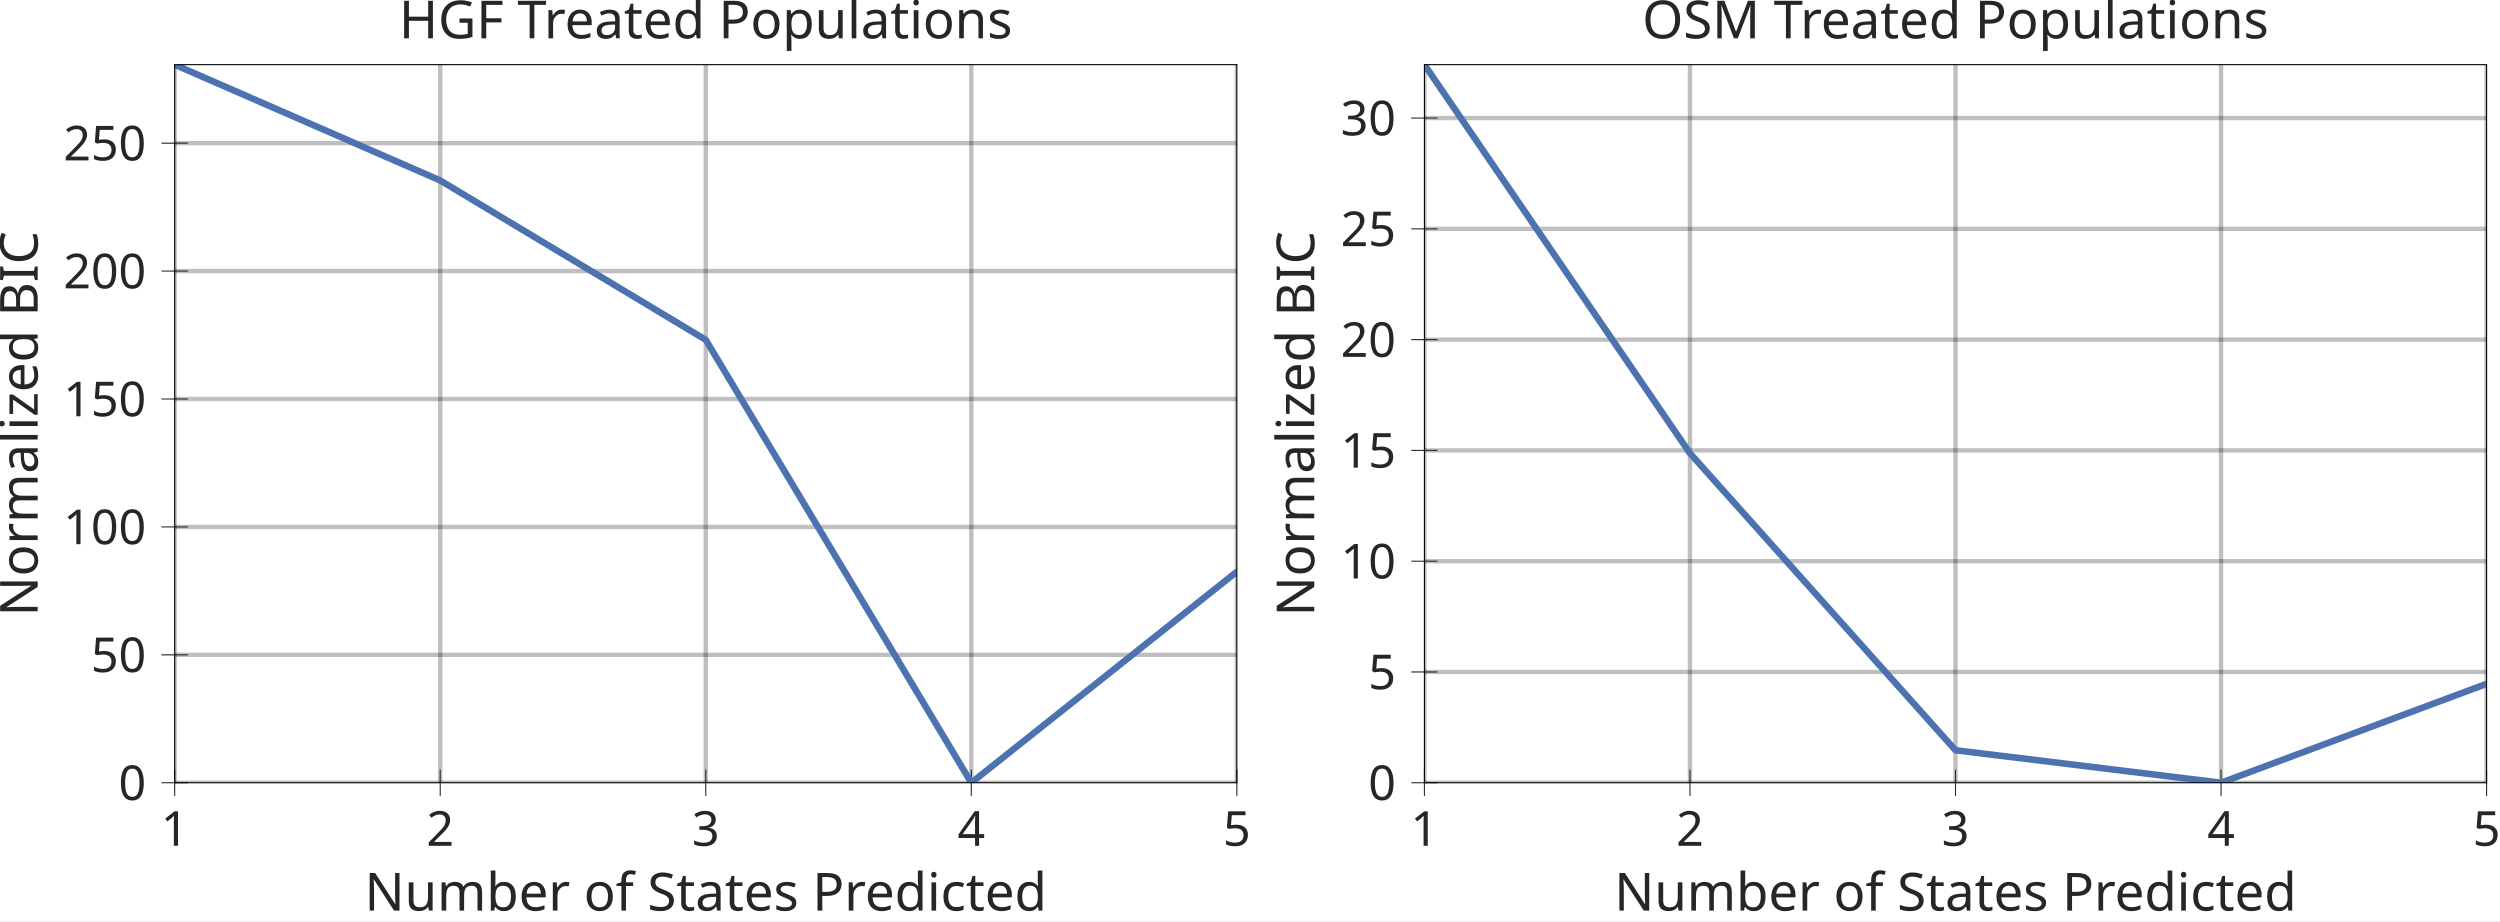
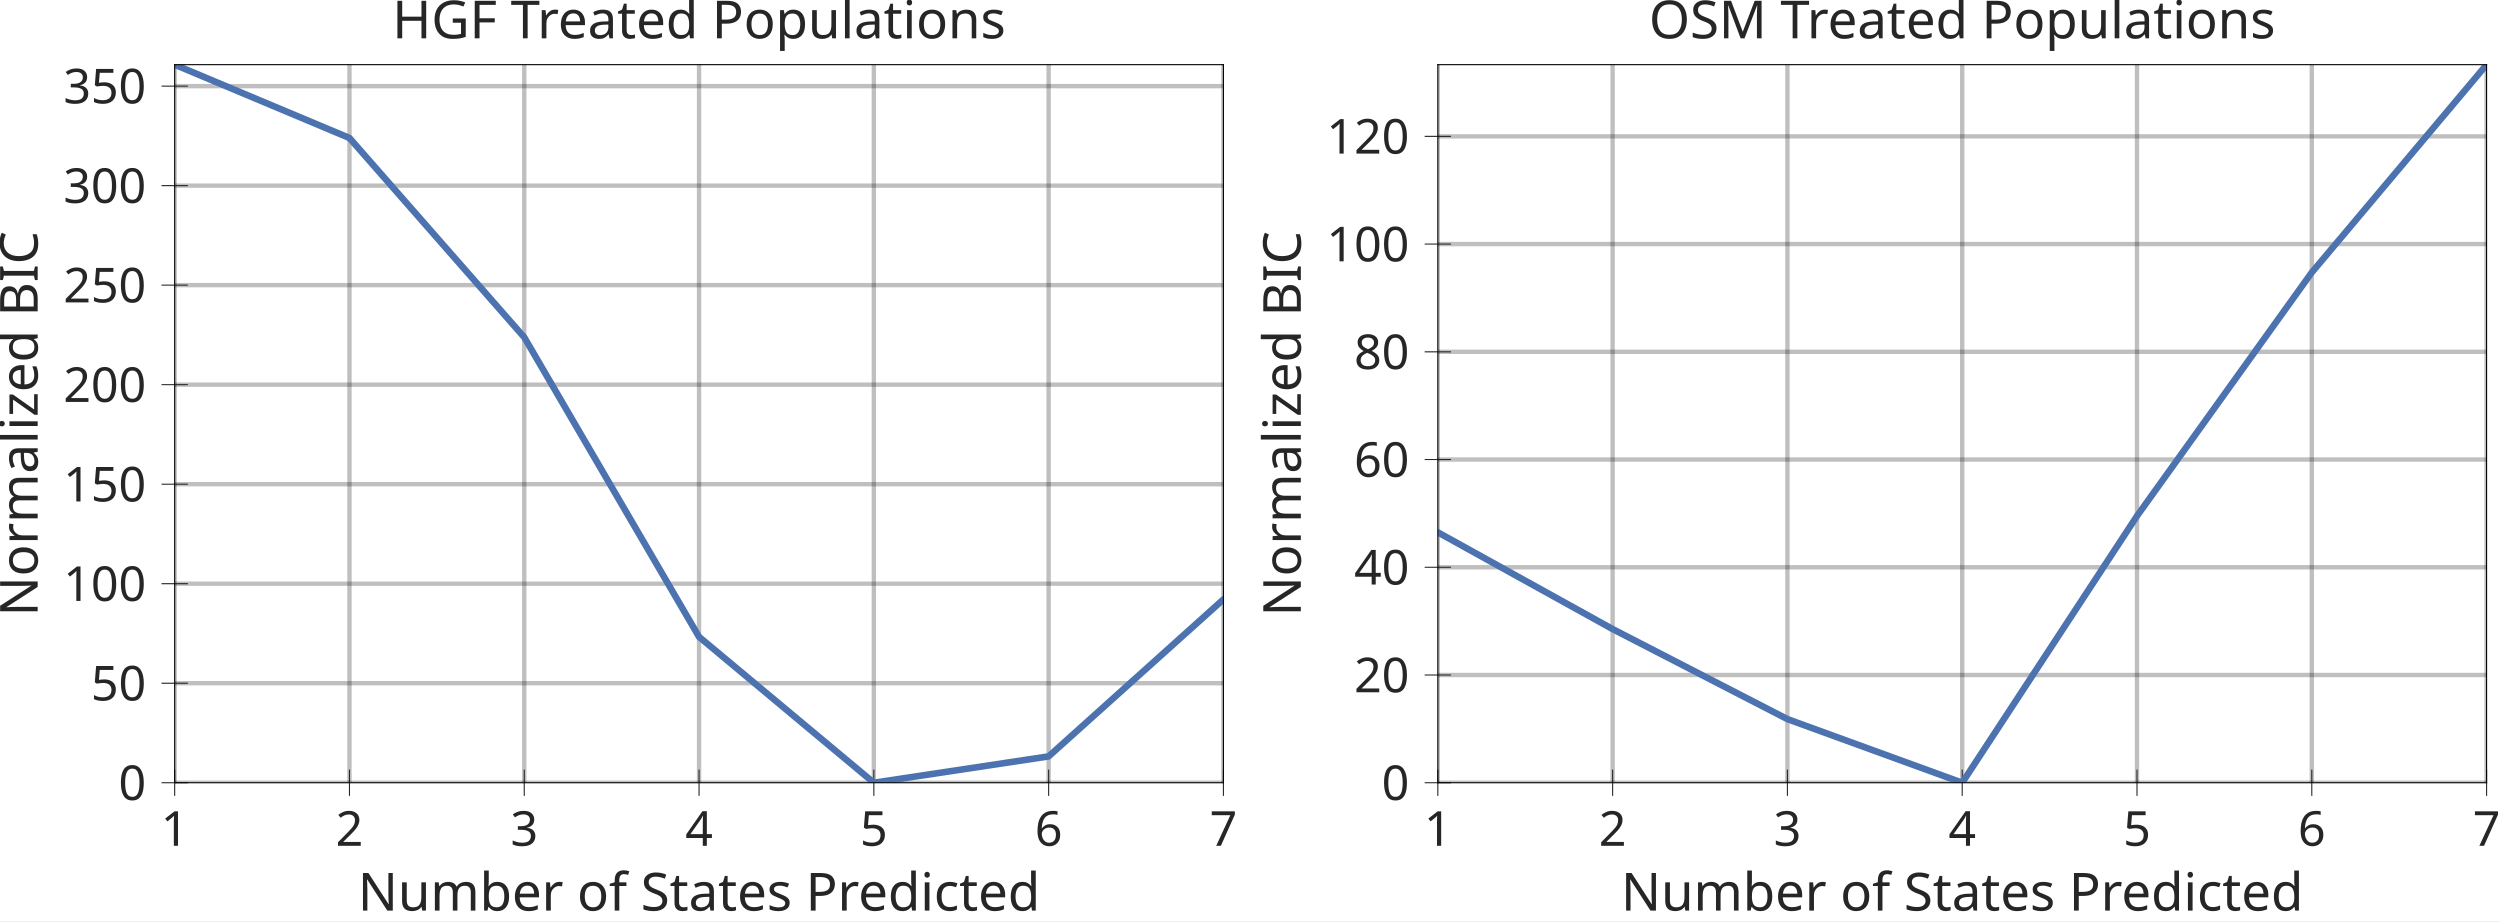
<svg xmlns="http://www.w3.org/2000/svg" xmlns:xlink="http://www.w3.org/1999/xlink" width="570pt" height="210pt" viewBox="0 0 570 210" version="1.1">
  <defs>
    <style type="text/css">*{stroke-linejoin: round; stroke-linecap: butt}</style>
  </defs>
  <g id="figure_1">
    <g id="patch_1">
      <path d="M 0 210  L 570 210  L 570 0  L 0 0  z " style="fill: #ffffff" />
    </g>
    <g id="axes_1">
      <g id="patch_2">
-         <path d="M 39.825 178.465  L 282 178.465  L 282 14.743  L 39.825 14.743  z " style="fill: #ffffff" />
+         <path d="M 39.825 178.465  L 278.941 178.465  L 278.941 14.743  L 39.825 14.743  z " style="fill: #ffffff" />
      </g>
      <g id="matplotlib.axis_1">
        <g id="xtick_1">
          <g id="line2d_1">
-             <path d="M 39.825 178.465  L 39.825 14.743  " clip-path="url(#p723e59607f)" style="fill: none; stroke: #000000; stroke-opacity: 0.25; stroke-linecap: round" />
+             <path d="M 39.825 178.465  L 39.825 14.743  " clip-path="url(#p1930dea11d)" style="fill: none; stroke: #000000; stroke-opacity: 0.25; stroke-linecap: round" />
          </g>
          <g id="line2d_2">
            <defs>
-               <path id="md0ca7aafd2" d="M 0 3  L 0 -3  " style="stroke: #262626; stroke-width: 0.25" />
+               <path id="m4f04737f2b" d="M 0 3  L 0 -3  " style="stroke: #262626; stroke-width: 0.25" />
            </defs>
            <g>
-               <use xlink:href="#md0ca7aafd2" x="39.825" y="178.465" style="fill: #262626; stroke: #262626; stroke-width: 0.25" />
+               <use xlink:href="#m4f04737f2b" x="39.825" y="178.465" style="fill: #262626; stroke: #262626; stroke-width: 0.25" />
            </g>
          </g>
          <g id="text_1">
            <text style="fill: #262626; font: 11px 'sans-serif'; text-anchor: middle" x="39.825" y="192.839" transform="rotate(-0, 39.82547, 192.8389)">1</text>
          </g>
        </g>
        <g id="xtick_2">
          <g id="line2d_3">
-             <path d="M 100.369 178.465  L 100.369 14.743  " clip-path="url(#p723e59607f)" style="fill: none; stroke: #000000; stroke-opacity: 0.25; stroke-linecap: round" />
+             <path d="M 79.678 178.465  L 79.678 14.743  " clip-path="url(#p1930dea11d)" style="fill: none; stroke: #000000; stroke-opacity: 0.25; stroke-linecap: round" />
          </g>
          <g id="line2d_4">
            <g>
-               <use xlink:href="#md0ca7aafd2" x="100.369" y="178.465" style="fill: #262626; stroke: #262626; stroke-width: 0.25" />
+               <use xlink:href="#m4f04737f2b" x="79.678" y="178.465" style="fill: #262626; stroke: #262626; stroke-width: 0.25" />
            </g>
          </g>
          <g id="text_2">
-             <text style="fill: #262626; font: 11px 'sans-serif'; text-anchor: middle" x="100.369" y="192.839" transform="rotate(-0, 100.369, 192.8389)">2</text>
+             <text style="fill: #262626; font: 11px 'sans-serif'; text-anchor: middle" x="79.678" y="192.839" transform="rotate(-0, 79.67806, 192.8389)">2</text>
          </g>
        </g>
        <g id="xtick_3">
          <g id="line2d_5">
-             <path d="M 160.912 178.465  L 160.912 14.743  " clip-path="url(#p723e59607f)" style="fill: none; stroke: #000000; stroke-opacity: 0.25; stroke-linecap: round" />
+             <path d="M 119.531 178.465  L 119.531 14.743  " clip-path="url(#p1930dea11d)" style="fill: none; stroke: #000000; stroke-opacity: 0.25; stroke-linecap: round" />
          </g>
          <g id="line2d_6">
            <g>
-               <use xlink:href="#md0ca7aafd2" x="160.912" y="178.465" style="fill: #262626; stroke: #262626; stroke-width: 0.25" />
+               <use xlink:href="#m4f04737f2b" x="119.531" y="178.465" style="fill: #262626; stroke: #262626; stroke-width: 0.25" />
            </g>
          </g>
          <g id="text_3">
-             <text style="fill: #262626; font: 11px 'sans-serif'; text-anchor: middle" x="160.912" y="192.839" transform="rotate(-0, 160.9125, 192.8389)">3</text>
+             <text style="fill: #262626; font: 11px 'sans-serif'; text-anchor: middle" x="119.531" y="192.839" transform="rotate(-0, 119.5306, 192.8389)">3</text>
          </g>
        </g>
        <g id="xtick_4">
          <g id="line2d_7">
-             <path d="M 221.456 178.465  L 221.456 14.743  " clip-path="url(#p723e59607f)" style="fill: none; stroke: #000000; stroke-opacity: 0.25; stroke-linecap: round" />
+             <path d="M 159.383 178.465  L 159.383 14.743  " clip-path="url(#p1930dea11d)" style="fill: none; stroke: #000000; stroke-opacity: 0.25; stroke-linecap: round" />
          </g>
          <g id="line2d_8">
            <g>
-               <use xlink:href="#md0ca7aafd2" x="221.456" y="178.465" style="fill: #262626; stroke: #262626; stroke-width: 0.25" />
+               <use xlink:href="#m4f04737f2b" x="159.383" y="178.465" style="fill: #262626; stroke: #262626; stroke-width: 0.25" />
            </g>
          </g>
          <g id="text_4">
-             <text style="fill: #262626; font: 11px 'sans-serif'; text-anchor: middle" x="221.456" y="192.839" transform="rotate(-0, 221.456, 192.8389)">4</text>
+             <text style="fill: #262626; font: 11px 'sans-serif'; text-anchor: middle" x="159.383" y="192.839" transform="rotate(-0, 159.3832, 192.8389)">4</text>
          </g>
        </g>
        <g id="xtick_5">
          <g id="line2d_9">
-             <path d="M 282 178.465  L 282 14.743  " clip-path="url(#p723e59607f)" style="fill: none; stroke: #000000; stroke-opacity: 0.25; stroke-linecap: round" />
+             <path d="M 199.236 178.465  L 199.236 14.743  " clip-path="url(#p1930dea11d)" style="fill: none; stroke: #000000; stroke-opacity: 0.25; stroke-linecap: round" />
          </g>
          <g id="line2d_10">
            <g>
-               <use xlink:href="#md0ca7aafd2" x="282" y="178.465" style="fill: #262626; stroke: #262626; stroke-width: 0.25" />
+               <use xlink:href="#m4f04737f2b" x="199.236" y="178.465" style="fill: #262626; stroke: #262626; stroke-width: 0.25" />
            </g>
          </g>
          <g id="text_5">
-             <text style="fill: #262626; font: 11px 'sans-serif'; text-anchor: middle" x="282" y="192.839" transform="rotate(-0, 281.9995, 192.8389)">5</text>
-           </g>
-         </g>
-         <g id="text_6">
-           <text style="fill: #262626; font: 12px 'sans-serif'; text-anchor: middle" x="160.912" y="207.615" transform="rotate(-0, 160.9125, 207.6145)">Number of States Predicted</text>
+             <text style="fill: #262626; font: 11px 'sans-serif'; text-anchor: middle" x="199.236" y="192.839" transform="rotate(-0, 199.2358, 192.8389)">5</text>
+           </g>
+         </g>
+         <g id="xtick_6">
+           <g id="line2d_11">
+             <path d="M 239.088 178.465  L 239.088 14.743  " clip-path="url(#p1930dea11d)" style="fill: none; stroke: #000000; stroke-opacity: 0.25; stroke-linecap: round" />
+           </g>
+           <g id="line2d_12">
+             <g>
+               <use xlink:href="#m4f04737f2b" x="239.088" y="178.465" style="fill: #262626; stroke: #262626; stroke-width: 0.25" />
+             </g>
+           </g>
+           <g id="text_6">
+             <text style="fill: #262626; font: 11px 'sans-serif'; text-anchor: middle" x="239.088" y="192.839" transform="rotate(-0, 239.0884, 192.8389)">6</text>
+           </g>
+         </g>
+         <g id="xtick_7">
+           <g id="line2d_13">
+             <path d="M 278.941 178.465  L 278.941 14.743  " clip-path="url(#p1930dea11d)" style="fill: none; stroke: #000000; stroke-opacity: 0.25; stroke-linecap: round" />
+           </g>
+           <g id="line2d_14">
+             <g>
+               <use xlink:href="#m4f04737f2b" x="278.941" y="178.465" style="fill: #262626; stroke: #262626; stroke-width: 0.25" />
+             </g>
+           </g>
+           <g id="text_7">
+             <text style="fill: #262626; font: 11px 'sans-serif'; text-anchor: middle" x="278.941" y="192.839" transform="rotate(-0, 278.941, 192.8389)">7</text>
+           </g>
+         </g>
+         <g id="text_8">
+           <text style="fill: #262626; font: 12px 'sans-serif'; text-anchor: middle" x="159.383" y="207.615" transform="rotate(-0, 159.3832, 207.6145)">Number of States Predicted</text>
        </g>
      </g>
      <g id="matplotlib.axis_2">
        <g id="ytick_1">
-           <g id="line2d_11">
-             <path d="M 39.825 178.465  L 282 178.465  " clip-path="url(#p723e59607f)" style="fill: none; stroke: #000000; stroke-opacity: 0.25; stroke-linecap: round" />
-           </g>
-           <g id="line2d_12">
+           <g id="line2d_15">
+             <path d="M 39.825 178.465  L 278.941 178.465  " clip-path="url(#p1930dea11d)" style="fill: none; stroke: #000000; stroke-opacity: 0.25; stroke-linecap: round" />
+           </g>
+           <g id="line2d_16">
            <defs>
-               <path id="me9a07f3f73" d="M 3 0  L -3 -0  " style="stroke: #262626; stroke-width: 0.25" />
+               <path id="mc903bab519" d="M 3 0  L -3 -0  " style="stroke: #262626; stroke-width: 0.25" />
            </defs>
            <g>
-               <use xlink:href="#me9a07f3f73" x="39.825" y="178.465" style="fill: #262626; stroke: #262626; stroke-width: 0.25" />
-             </g>
-           </g>
-           <g id="text_7">
+               <use xlink:href="#mc903bab519" x="39.825" y="178.465" style="fill: #262626; stroke: #262626; stroke-width: 0.25" />
+             </g>
+           </g>
+           <g id="text_9">
            <text style="fill: #262626; font: 11px 'sans-serif'; text-anchor: end" x="33.325" y="182.402" transform="rotate(-0, 33.32547, 182.4021)">0</text>
          </g>
        </g>
        <g id="ytick_2">
-           <g id="line2d_13">
-             <path d="M 39.825 149.301  L 282 149.301  " clip-path="url(#p723e59607f)" style="fill: none; stroke: #000000; stroke-opacity: 0.25; stroke-linecap: round" />
-           </g>
-           <g id="line2d_14">
-             <g>
-               <use xlink:href="#me9a07f3f73" x="39.825" y="149.301" style="fill: #262626; stroke: #262626; stroke-width: 0.25" />
-             </g>
-           </g>
-           <g id="text_8">
-             <text style="fill: #262626; font: 11px 'sans-serif'; text-anchor: end" x="33.325" y="153.237" transform="rotate(-0, 33.32547, 153.2375)">50</text>
+           <g id="line2d_17">
+             <path d="M 39.825 155.775  L 278.941 155.775  " clip-path="url(#p1930dea11d)" style="fill: none; stroke: #000000; stroke-opacity: 0.25; stroke-linecap: round" />
+           </g>
+           <g id="line2d_18">
+             <g>
+               <use xlink:href="#mc903bab519" x="39.825" y="155.775" style="fill: #262626; stroke: #262626; stroke-width: 0.25" />
+             </g>
+           </g>
+           <g id="text_10">
+             <text style="fill: #262626; font: 11px 'sans-serif'; text-anchor: end" x="33.325" y="159.712" transform="rotate(-0, 33.32547, 159.7121)">50</text>
          </g>
        </g>
        <g id="ytick_3">
-           <g id="line2d_15">
-             <path d="M 39.825 120.136  L 282 120.136  " clip-path="url(#p723e59607f)" style="fill: none; stroke: #000000; stroke-opacity: 0.25; stroke-linecap: round" />
-           </g>
-           <g id="line2d_16">
-             <g>
-               <use xlink:href="#me9a07f3f73" x="39.825" y="120.136" style="fill: #262626; stroke: #262626; stroke-width: 0.25" />
-             </g>
-           </g>
-           <g id="text_9">
-             <text style="fill: #262626; font: 11px 'sans-serif'; text-anchor: end" x="33.325" y="124.073" transform="rotate(-0, 33.32547, 124.0728)">100</text>
+           <g id="line2d_19">
+             <path d="M 39.825 133.085  L 278.941 133.085  " clip-path="url(#p1930dea11d)" style="fill: none; stroke: #000000; stroke-opacity: 0.25; stroke-linecap: round" />
+           </g>
+           <g id="line2d_20">
+             <g>
+               <use xlink:href="#mc903bab519" x="39.825" y="133.085" style="fill: #262626; stroke: #262626; stroke-width: 0.25" />
+             </g>
+           </g>
+           <g id="text_11">
+             <text style="fill: #262626; font: 11px 'sans-serif'; text-anchor: end" x="33.325" y="137.022" transform="rotate(-0, 33.32547, 137.022)">100</text>
          </g>
        </g>
        <g id="ytick_4">
-           <g id="line2d_17">
-             <path d="M 39.825 90.971  L 282 90.971  " clip-path="url(#p723e59607f)" style="fill: none; stroke: #000000; stroke-opacity: 0.25; stroke-linecap: round" />
-           </g>
-           <g id="line2d_18">
-             <g>
-               <use xlink:href="#me9a07f3f73" x="39.825" y="90.971" style="fill: #262626; stroke: #262626; stroke-width: 0.25" />
-             </g>
-           </g>
-           <g id="text_10">
-             <text style="fill: #262626; font: 11px 'sans-serif'; text-anchor: end" x="33.325" y="94.908" transform="rotate(-0, 33.32547, 94.90818)">150</text>
+           <g id="line2d_21">
+             <path d="M 39.825 110.395  L 278.941 110.395  " clip-path="url(#p1930dea11d)" style="fill: none; stroke: #000000; stroke-opacity: 0.25; stroke-linecap: round" />
+           </g>
+           <g id="line2d_22">
+             <g>
+               <use xlink:href="#mc903bab519" x="39.825" y="110.395" style="fill: #262626; stroke: #262626; stroke-width: 0.25" />
+             </g>
+           </g>
+           <g id="text_12">
+             <text style="fill: #262626; font: 11px 'sans-serif'; text-anchor: end" x="33.325" y="114.332" transform="rotate(-0, 33.32547, 114.332)">150</text>
          </g>
        </g>
        <g id="ytick_5">
-           <g id="line2d_19">
-             <path d="M 39.825 61.807  L 282 61.807  " clip-path="url(#p723e59607f)" style="fill: none; stroke: #000000; stroke-opacity: 0.25; stroke-linecap: round" />
-           </g>
-           <g id="line2d_20">
-             <g>
-               <use xlink:href="#me9a07f3f73" x="39.825" y="61.807" style="fill: #262626; stroke: #262626; stroke-width: 0.25" />
-             </g>
-           </g>
-           <g id="text_11">
-             <text style="fill: #262626; font: 11px 'sans-serif'; text-anchor: end" x="33.325" y="65.744" transform="rotate(-0, 33.32547, 65.74354)">200</text>
+           <g id="line2d_23">
+             <path d="M 39.825 87.705  L 278.941 87.705  " clip-path="url(#p1930dea11d)" style="fill: none; stroke: #000000; stroke-opacity: 0.25; stroke-linecap: round" />
+           </g>
+           <g id="line2d_24">
+             <g>
+               <use xlink:href="#mc903bab519" x="39.825" y="87.705" style="fill: #262626; stroke: #262626; stroke-width: 0.25" />
+             </g>
+           </g>
+           <g id="text_13">
+             <text style="fill: #262626; font: 11px 'sans-serif'; text-anchor: end" x="33.325" y="91.642" transform="rotate(-0, 33.32547, 91.64199)">200</text>
          </g>
        </g>
        <g id="ytick_6">
-           <g id="line2d_21">
-             <path d="M 39.825 32.642  L 282 32.642  " clip-path="url(#p723e59607f)" style="fill: none; stroke: #000000; stroke-opacity: 0.25; stroke-linecap: round" />
-           </g>
-           <g id="line2d_22">
-             <g>
-               <use xlink:href="#me9a07f3f73" x="39.825" y="32.642" style="fill: #262626; stroke: #262626; stroke-width: 0.25" />
-             </g>
-           </g>
-           <g id="text_12">
-             <text style="fill: #262626; font: 11px 'sans-serif'; text-anchor: end" x="33.325" y="36.579" transform="rotate(-0, 33.32547, 36.57891)">250</text>
-           </g>
-         </g>
-         <g id="text_13">
+           <g id="line2d_25">
+             <path d="M 39.825 65.015  L 278.941 65.015  " clip-path="url(#p1930dea11d)" style="fill: none; stroke: #000000; stroke-opacity: 0.25; stroke-linecap: round" />
+           </g>
+           <g id="line2d_26">
+             <g>
+               <use xlink:href="#mc903bab519" x="39.825" y="65.015" style="fill: #262626; stroke: #262626; stroke-width: 0.25" />
+             </g>
+           </g>
+           <g id="text_14">
+             <text style="fill: #262626; font: 11px 'sans-serif'; text-anchor: end" x="33.325" y="68.952" transform="rotate(-0, 33.32547, 68.95196)">250</text>
+           </g>
+         </g>
+         <g id="ytick_7">
+           <g id="line2d_27">
+             <path d="M 39.825 42.325  L 278.941 42.325  " clip-path="url(#p1930dea11d)" style="fill: none; stroke: #000000; stroke-opacity: 0.25; stroke-linecap: round" />
+           </g>
+           <g id="line2d_28">
+             <g>
+               <use xlink:href="#mc903bab519" x="39.825" y="42.325" style="fill: #262626; stroke: #262626; stroke-width: 0.25" />
+             </g>
+           </g>
+           <g id="text_15">
+             <text style="fill: #262626; font: 11px 'sans-serif'; text-anchor: end" x="33.325" y="46.262" transform="rotate(-0, 33.32547, 46.26194)">300</text>
+           </g>
+         </g>
+         <g id="ytick_8">
+           <g id="line2d_29">
+             <path d="M 39.825 19.635  L 278.941 19.635  " clip-path="url(#p1930dea11d)" style="fill: none; stroke: #000000; stroke-opacity: 0.25; stroke-linecap: round" />
+           </g>
+           <g id="line2d_30">
+             <g>
+               <use xlink:href="#mc903bab519" x="39.825" y="19.635" style="fill: #262626; stroke: #262626; stroke-width: 0.25" />
+             </g>
+           </g>
+           <g id="text_16">
+             <text style="fill: #262626; font: 11px 'sans-serif'; text-anchor: end" x="33.325" y="23.572" transform="rotate(-0, 33.32547, 23.57191)">350</text>
+           </g>
+         </g>
+         <g id="text_17">
          <text style="fill: #262626; font: 12px 'sans-serif'; text-anchor: middle" x="8.589" y="96.604" transform="rotate(-90, 8.589375, 96.60421)">Normalized BIC</text>
        </g>
      </g>
-       <g id="line2d_23">
-         <path d="M 39.825 14.743  L 100.369 41.146  L 160.912 77.48  L 221.456 178.465  L 282 130.352  " clip-path="url(#p723e59607f)" style="fill: none; stroke: #4c72b0; stroke-width: 1.5; stroke-linecap: round" />
+       <g id="line2d_31">
+         <path d="M 39.825 14.743  L 79.678 31.464  L 119.531 76.906  L 159.383 145.206  L 199.236 178.465  L 239.088 172.455  L 278.941 136.654  " clip-path="url(#p1930dea11d)" style="fill: none; stroke: #4c72b0; stroke-width: 1.5; stroke-linecap: round" />
      </g>
      <g id="patch_3">
        <path d="M 39.825 178.465  L 39.825 14.743  " style="fill: none; stroke: #000000; stroke-width: 0.25; stroke-linejoin: miter; stroke-linecap: square" />
      </g>
      <g id="patch_4">
-         <path d="M 282 178.465  L 282 14.743  " style="fill: none; stroke: #000000; stroke-width: 0.25; stroke-linejoin: miter; stroke-linecap: square" />
+         <path d="M 278.941 178.465  L 278.941 14.743  " style="fill: none; stroke: #000000; stroke-width: 0.25; stroke-linejoin: miter; stroke-linecap: square" />
      </g>
      <g id="patch_5">
-         <path d="M 39.825 178.465  L 282 178.465  " style="fill: none; stroke: #000000; stroke-width: 0.25; stroke-linejoin: miter; stroke-linecap: square" />
+         <path d="M 39.825 178.465  L 278.941 178.465  " style="fill: none; stroke: #000000; stroke-width: 0.25; stroke-linejoin: miter; stroke-linecap: square" />
      </g>
      <g id="patch_6">
-         <path d="M 39.825 14.743  L 282 14.743  " style="fill: none; stroke: #000000; stroke-width: 0.25; stroke-linejoin: miter; stroke-linecap: square" />
-       </g>
-       <g id="text_14">
-         <text style="fill: #262626; font: 12px 'sans-serif'; text-anchor: middle" x="160.912" y="8.743" transform="rotate(-0, 160.9125, 8.743125)">HGF Treated Populations</text>
+         <path d="M 39.825 14.743  L 278.941 14.743  " style="fill: none; stroke: #000000; stroke-width: 0.25; stroke-linejoin: miter; stroke-linecap: square" />
+       </g>
+       <g id="text_18">
+         <text style="fill: #262626; font: 12px 'sans-serif'; text-anchor: middle" x="159.383" y="8.743" transform="rotate(-0, 159.3832, 8.743125)">HGF Treated Populations</text>
      </g>
    </g>
    <g id="axes_2">
      <g id="patch_7">
-         <path d="M 324.767 178.465  L 566.941 178.465  L 566.941 14.743  L 324.767 14.743  z " style="fill: #ffffff" />
+         <path d="M 327.825 178.465  L 566.941 178.465  L 566.941 14.743  L 327.825 14.743  z " style="fill: #ffffff" />
      </g>
      <g id="matplotlib.axis_3">
-         <g id="xtick_6">
-           <g id="line2d_24">
-             <path d="M 324.767 178.465  L 324.767 14.743  " clip-path="url(#p3bb50d0de2)" style="fill: none; stroke: #000000; stroke-opacity: 0.25; stroke-linecap: round" />
-           </g>
-           <g id="line2d_25">
-             <g>
-               <use xlink:href="#md0ca7aafd2" x="324.767" y="178.465" style="fill: #262626; stroke: #262626; stroke-width: 0.25" />
-             </g>
-           </g>
-           <g id="text_15">
-             <text style="fill: #262626; font: 11px 'sans-serif'; text-anchor: middle" x="324.767" y="192.839" transform="rotate(-0, 324.767, 192.8389)">1</text>
-           </g>
-         </g>
-         <g id="xtick_7">
-           <g id="line2d_26">
-             <path d="M 385.31 178.465  L 385.31 14.743  " clip-path="url(#p3bb50d0de2)" style="fill: none; stroke: #000000; stroke-opacity: 0.25; stroke-linecap: round" />
-           </g>
-           <g id="line2d_27">
-             <g>
-               <use xlink:href="#md0ca7aafd2" x="385.31" y="178.465" style="fill: #262626; stroke: #262626; stroke-width: 0.25" />
-             </g>
-           </g>
-           <g id="text_16">
-             <text style="fill: #262626; font: 11px 'sans-serif'; text-anchor: middle" x="385.31" y="192.839" transform="rotate(-0, 385.3105, 192.8389)">2</text>
-           </g>
-         </g>
        <g id="xtick_8">
-           <g id="line2d_28">
-             <path d="M 445.854 178.465  L 445.854 14.743  " clip-path="url(#p3bb50d0de2)" style="fill: none; stroke: #000000; stroke-opacity: 0.25; stroke-linecap: round" />
-           </g>
-           <g id="line2d_29">
-             <g>
-               <use xlink:href="#md0ca7aafd2" x="445.854" y="178.465" style="fill: #262626; stroke: #262626; stroke-width: 0.25" />
-             </g>
-           </g>
-           <g id="text_17">
-             <text style="fill: #262626; font: 11px 'sans-serif'; text-anchor: middle" x="445.854" y="192.839" transform="rotate(-0, 445.854, 192.8389)">3</text>
+           <g id="line2d_32">
+             <path d="M 327.825 178.465  L 327.825 14.743  " clip-path="url(#p29abe8db4b)" style="fill: none; stroke: #000000; stroke-opacity: 0.25; stroke-linecap: round" />
+           </g>
+           <g id="line2d_33">
+             <g>
+               <use xlink:href="#m4f04737f2b" x="327.825" y="178.465" style="fill: #262626; stroke: #262626; stroke-width: 0.25" />
+             </g>
+           </g>
+           <g id="text_19">
+             <text style="fill: #262626; font: 11px 'sans-serif'; text-anchor: middle" x="327.825" y="192.839" transform="rotate(-0, 327.8255, 192.8389)">1</text>
          </g>
        </g>
        <g id="xtick_9">
-           <g id="line2d_30">
-             <path d="M 506.397 178.465  L 506.397 14.743  " clip-path="url(#p3bb50d0de2)" style="fill: none; stroke: #000000; stroke-opacity: 0.25; stroke-linecap: round" />
-           </g>
-           <g id="line2d_31">
-             <g>
-               <use xlink:href="#md0ca7aafd2" x="506.397" y="178.465" style="fill: #262626; stroke: #262626; stroke-width: 0.25" />
-             </g>
-           </g>
-           <g id="text_18">
-             <text style="fill: #262626; font: 11px 'sans-serif'; text-anchor: middle" x="506.397" y="192.839" transform="rotate(-0, 506.3975, 192.8389)">4</text>
+           <g id="line2d_34">
+             <path d="M 367.678 178.465  L 367.678 14.743  " clip-path="url(#p29abe8db4b)" style="fill: none; stroke: #000000; stroke-opacity: 0.25; stroke-linecap: round" />
+           </g>
+           <g id="line2d_35">
+             <g>
+               <use xlink:href="#m4f04737f2b" x="367.678" y="178.465" style="fill: #262626; stroke: #262626; stroke-width: 0.25" />
+             </g>
+           </g>
+           <g id="text_20">
+             <text style="fill: #262626; font: 11px 'sans-serif'; text-anchor: middle" x="367.678" y="192.839" transform="rotate(-0, 367.6781, 192.8389)">2</text>
          </g>
        </g>
        <g id="xtick_10">
-           <g id="line2d_32">
-             <path d="M 566.941 178.465  L 566.941 14.743  " clip-path="url(#p3bb50d0de2)" style="fill: none; stroke: #000000; stroke-opacity: 0.25; stroke-linecap: round" />
-           </g>
-           <g id="line2d_33">
-             <g>
-               <use xlink:href="#md0ca7aafd2" x="566.941" y="178.465" style="fill: #262626; stroke: #262626; stroke-width: 0.25" />
-             </g>
-           </g>
-           <g id="text_19">
-             <text style="fill: #262626; font: 11px 'sans-serif'; text-anchor: middle" x="566.941" y="192.839" transform="rotate(-0, 566.941, 192.8389)">5</text>
-           </g>
-         </g>
-         <g id="text_20">
-           <text style="fill: #262626; font: 12px 'sans-serif'; text-anchor: middle" x="445.854" y="207.615" transform="rotate(-0, 445.854, 207.6145)">Number of States Predicted</text>
+           <g id="line2d_36">
+             <path d="M 407.531 178.465  L 407.531 14.743  " clip-path="url(#p29abe8db4b)" style="fill: none; stroke: #000000; stroke-opacity: 0.25; stroke-linecap: round" />
+           </g>
+           <g id="line2d_37">
+             <g>
+               <use xlink:href="#m4f04737f2b" x="407.531" y="178.465" style="fill: #262626; stroke: #262626; stroke-width: 0.25" />
+             </g>
+           </g>
+           <g id="text_21">
+             <text style="fill: #262626; font: 11px 'sans-serif'; text-anchor: middle" x="407.531" y="192.839" transform="rotate(-0, 407.5306, 192.8389)">3</text>
+           </g>
+         </g>
+         <g id="xtick_11">
+           <g id="line2d_38">
+             <path d="M 447.383 178.465  L 447.383 14.743  " clip-path="url(#p29abe8db4b)" style="fill: none; stroke: #000000; stroke-opacity: 0.25; stroke-linecap: round" />
+           </g>
+           <g id="line2d_39">
+             <g>
+               <use xlink:href="#m4f04737f2b" x="447.383" y="178.465" style="fill: #262626; stroke: #262626; stroke-width: 0.25" />
+             </g>
+           </g>
+           <g id="text_22">
+             <text style="fill: #262626; font: 11px 'sans-serif'; text-anchor: middle" x="447.383" y="192.839" transform="rotate(-0, 447.3832, 192.8389)">4</text>
+           </g>
+         </g>
+         <g id="xtick_12">
+           <g id="line2d_40">
+             <path d="M 487.236 178.465  L 487.236 14.743  " clip-path="url(#p29abe8db4b)" style="fill: none; stroke: #000000; stroke-opacity: 0.25; stroke-linecap: round" />
+           </g>
+           <g id="line2d_41">
+             <g>
+               <use xlink:href="#m4f04737f2b" x="487.236" y="178.465" style="fill: #262626; stroke: #262626; stroke-width: 0.25" />
+             </g>
+           </g>
+           <g id="text_23">
+             <text style="fill: #262626; font: 11px 'sans-serif'; text-anchor: middle" x="487.236" y="192.839" transform="rotate(-0, 487.2358, 192.8389)">5</text>
+           </g>
+         </g>
+         <g id="xtick_13">
+           <g id="line2d_42">
+             <path d="M 527.088 178.465  L 527.088 14.743  " clip-path="url(#p29abe8db4b)" style="fill: none; stroke: #000000; stroke-opacity: 0.25; stroke-linecap: round" />
+           </g>
+           <g id="line2d_43">
+             <g>
+               <use xlink:href="#m4f04737f2b" x="527.088" y="178.465" style="fill: #262626; stroke: #262626; stroke-width: 0.25" />
+             </g>
+           </g>
+           <g id="text_24">
+             <text style="fill: #262626; font: 11px 'sans-serif'; text-anchor: middle" x="527.088" y="192.839" transform="rotate(-0, 527.0884, 192.8389)">6</text>
+           </g>
+         </g>
+         <g id="xtick_14">
+           <g id="line2d_44">
+             <path d="M 566.941 178.465  L 566.941 14.743  " clip-path="url(#p29abe8db4b)" style="fill: none; stroke: #000000; stroke-opacity: 0.25; stroke-linecap: round" />
+           </g>
+           <g id="line2d_45">
+             <g>
+               <use xlink:href="#m4f04737f2b" x="566.941" y="178.465" style="fill: #262626; stroke: #262626; stroke-width: 0.25" />
+             </g>
+           </g>
+           <g id="text_25">
+             <text style="fill: #262626; font: 11px 'sans-serif'; text-anchor: middle" x="566.941" y="192.839" transform="rotate(-0, 566.941, 192.8389)">7</text>
+           </g>
+         </g>
+         <g id="text_26">
+           <text style="fill: #262626; font: 12px 'sans-serif'; text-anchor: middle" x="447.383" y="207.615" transform="rotate(-0, 447.3832, 207.6145)">Number of States Predicted</text>
        </g>
      </g>
      <g id="matplotlib.axis_4">
-         <g id="ytick_7">
-           <g id="line2d_34">
-             <path d="M 324.767 178.465  L 566.941 178.465  " clip-path="url(#p3bb50d0de2)" style="fill: none; stroke: #000000; stroke-opacity: 0.25; stroke-linecap: round" />
-           </g>
-           <g id="line2d_35">
-             <g>
-               <use xlink:href="#me9a07f3f73" x="324.767" y="178.465" style="fill: #262626; stroke: #262626; stroke-width: 0.25" />
-             </g>
-           </g>
-           <g id="text_21">
-             <text style="fill: #262626; font: 11px 'sans-serif'; text-anchor: end" x="318.267" y="182.402" transform="rotate(-0, 318.267, 182.4021)">0</text>
-           </g>
-         </g>
-         <g id="ytick_8">
-           <g id="line2d_36">
-             <path d="M 324.767 153.208  L 566.941 153.208  " clip-path="url(#p3bb50d0de2)" style="fill: none; stroke: #000000; stroke-opacity: 0.25; stroke-linecap: round" />
-           </g>
-           <g id="line2d_37">
-             <g>
-               <use xlink:href="#me9a07f3f73" x="324.767" y="153.208" style="fill: #262626; stroke: #262626; stroke-width: 0.25" />
-             </g>
-           </g>
-           <g id="text_22">
-             <text style="fill: #262626; font: 11px 'sans-serif'; text-anchor: end" x="318.267" y="157.145" transform="rotate(-0, 318.267, 157.1448)">5</text>
-           </g>
-         </g>
        <g id="ytick_9">
-           <g id="line2d_38">
-             <path d="M 324.767 127.951  L 566.941 127.951  " clip-path="url(#p3bb50d0de2)" style="fill: none; stroke: #000000; stroke-opacity: 0.25; stroke-linecap: round" />
-           </g>
-           <g id="line2d_39">
-             <g>
-               <use xlink:href="#me9a07f3f73" x="324.767" y="127.951" style="fill: #262626; stroke: #262626; stroke-width: 0.25" />
-             </g>
-           </g>
-           <g id="text_23">
-             <text style="fill: #262626; font: 11px 'sans-serif'; text-anchor: end" x="318.267" y="131.887" transform="rotate(-0, 318.267, 131.8874)">10</text>
+           <g id="line2d_46">
+             <path d="M 327.825 178.465  L 566.941 178.465  " clip-path="url(#p29abe8db4b)" style="fill: none; stroke: #000000; stroke-opacity: 0.25; stroke-linecap: round" />
+           </g>
+           <g id="line2d_47">
+             <g>
+               <use xlink:href="#mc903bab519" x="327.825" y="178.465" style="fill: #262626; stroke: #262626; stroke-width: 0.25" />
+             </g>
+           </g>
+           <g id="text_27">
+             <text style="fill: #262626; font: 11px 'sans-serif'; text-anchor: end" x="321.325" y="182.402" transform="rotate(-0, 321.3255, 182.4021)">0</text>
          </g>
        </g>
        <g id="ytick_10">
-           <g id="line2d_40">
-             <path d="M 324.767 102.693  L 566.941 102.693  " clip-path="url(#p3bb50d0de2)" style="fill: none; stroke: #000000; stroke-opacity: 0.25; stroke-linecap: round" />
-           </g>
-           <g id="line2d_41">
-             <g>
-               <use xlink:href="#me9a07f3f73" x="324.767" y="102.693" style="fill: #262626; stroke: #262626; stroke-width: 0.25" />
-             </g>
-           </g>
-           <g id="text_24">
-             <text style="fill: #262626; font: 11px 'sans-serif'; text-anchor: end" x="318.267" y="106.63" transform="rotate(-0, 318.267, 106.6301)">15</text>
+           <g id="line2d_48">
+             <path d="M 327.825 153.903  L 566.941 153.903  " clip-path="url(#p29abe8db4b)" style="fill: none; stroke: #000000; stroke-opacity: 0.25; stroke-linecap: round" />
+           </g>
+           <g id="line2d_49">
+             <g>
+               <use xlink:href="#mc903bab519" x="327.825" y="153.903" style="fill: #262626; stroke: #262626; stroke-width: 0.25" />
+             </g>
+           </g>
+           <g id="text_28">
+             <text style="fill: #262626; font: 11px 'sans-serif'; text-anchor: end" x="321.325" y="157.84" transform="rotate(-0, 321.3255, 157.8395)">20</text>
          </g>
        </g>
        <g id="ytick_11">
-           <g id="line2d_42">
-             <path d="M 324.767 77.436  L 566.941 77.436  " clip-path="url(#p3bb50d0de2)" style="fill: none; stroke: #000000; stroke-opacity: 0.25; stroke-linecap: round" />
-           </g>
-           <g id="line2d_43">
-             <g>
-               <use xlink:href="#me9a07f3f73" x="324.767" y="77.436" style="fill: #262626; stroke: #262626; stroke-width: 0.25" />
-             </g>
-           </g>
-           <g id="text_25">
-             <text style="fill: #262626; font: 11px 'sans-serif'; text-anchor: end" x="318.267" y="81.373" transform="rotate(-0, 318.267, 81.37274)">20</text>
+           <g id="line2d_50">
+             <path d="M 327.825 129.34  L 566.941 129.34  " clip-path="url(#p29abe8db4b)" style="fill: none; stroke: #000000; stroke-opacity: 0.25; stroke-linecap: round" />
+           </g>
+           <g id="line2d_51">
+             <g>
+               <use xlink:href="#mc903bab519" x="327.825" y="129.34" style="fill: #262626; stroke: #262626; stroke-width: 0.25" />
+             </g>
+           </g>
+           <g id="text_29">
+             <text style="fill: #262626; font: 11px 'sans-serif'; text-anchor: end" x="321.325" y="133.277" transform="rotate(-0, 321.3255, 133.277)">40</text>
          </g>
        </g>
        <g id="ytick_12">
-           <g id="line2d_44">
-             <path d="M 324.767 52.179  L 566.941 52.179  " clip-path="url(#p3bb50d0de2)" style="fill: none; stroke: #000000; stroke-opacity: 0.25; stroke-linecap: round" />
-           </g>
-           <g id="line2d_45">
-             <g>
-               <use xlink:href="#me9a07f3f73" x="324.767" y="52.179" style="fill: #262626; stroke: #262626; stroke-width: 0.25" />
-             </g>
-           </g>
-           <g id="text_26">
-             <text style="fill: #262626; font: 11px 'sans-serif'; text-anchor: end" x="318.267" y="56.115" transform="rotate(-0, 318.267, 56.1154)">25</text>
+           <g id="line2d_52">
+             <path d="M 327.825 104.778  L 566.941 104.778  " clip-path="url(#p29abe8db4b)" style="fill: none; stroke: #000000; stroke-opacity: 0.25; stroke-linecap: round" />
+           </g>
+           <g id="line2d_53">
+             <g>
+               <use xlink:href="#mc903bab519" x="327.825" y="104.778" style="fill: #262626; stroke: #262626; stroke-width: 0.25" />
+             </g>
+           </g>
+           <g id="text_30">
+             <text style="fill: #262626; font: 11px 'sans-serif'; text-anchor: end" x="321.325" y="108.714" transform="rotate(-0, 321.3255, 108.7144)">60</text>
          </g>
        </g>
        <g id="ytick_13">
-           <g id="line2d_46">
-             <path d="M 324.767 26.921  L 566.941 26.921  " clip-path="url(#p3bb50d0de2)" style="fill: none; stroke: #000000; stroke-opacity: 0.25; stroke-linecap: round" />
-           </g>
-           <g id="line2d_47">
-             <g>
-               <use xlink:href="#me9a07f3f73" x="324.767" y="26.921" style="fill: #262626; stroke: #262626; stroke-width: 0.25" />
-             </g>
-           </g>
-           <g id="text_27">
-             <text style="fill: #262626; font: 11px 'sans-serif'; text-anchor: end" x="318.267" y="30.858" transform="rotate(-0, 318.267, 30.85806)">30</text>
-           </g>
-         </g>
-         <g id="text_28">
-           <text style="fill: #262626; font: 12px 'sans-serif'; text-anchor: middle" x="299.648" y="96.604" transform="rotate(-90, 299.6479, 96.60421)">Normalized BIC</text>
-         </g>
-       </g>
-       <g id="line2d_48">
-         <path d="M 324.767 14.743  L 385.31 103.35  L 445.854 171.058  L 506.397 178.465  L 566.941 155.913  " clip-path="url(#p3bb50d0de2)" style="fill: none; stroke: #4c72b0; stroke-width: 1.5; stroke-linecap: round" />
+           <g id="line2d_54">
+             <path d="M 327.825 80.215  L 566.941 80.215  " clip-path="url(#p29abe8db4b)" style="fill: none; stroke: #000000; stroke-opacity: 0.25; stroke-linecap: round" />
+           </g>
+           <g id="line2d_55">
+             <g>
+               <use xlink:href="#mc903bab519" x="327.825" y="80.215" style="fill: #262626; stroke: #262626; stroke-width: 0.25" />
+             </g>
+           </g>
+           <g id="text_31">
+             <text style="fill: #262626; font: 11px 'sans-serif'; text-anchor: end" x="321.325" y="84.152" transform="rotate(-0, 321.3255, 84.15181)">80</text>
+           </g>
+         </g>
+         <g id="ytick_14">
+           <g id="line2d_56">
+             <path d="M 327.825 55.652  L 566.941 55.652  " clip-path="url(#p29abe8db4b)" style="fill: none; stroke: #000000; stroke-opacity: 0.25; stroke-linecap: round" />
+           </g>
+           <g id="line2d_57">
+             <g>
+               <use xlink:href="#mc903bab519" x="327.825" y="55.652" style="fill: #262626; stroke: #262626; stroke-width: 0.25" />
+             </g>
+           </g>
+           <g id="text_32">
+             <text style="fill: #262626; font: 11px 'sans-serif'; text-anchor: end" x="321.325" y="59.589" transform="rotate(-0, 321.3255, 59.58924)">100</text>
+           </g>
+         </g>
+         <g id="ytick_15">
+           <g id="line2d_58">
+             <path d="M 327.825 31.09  L 566.941 31.09  " clip-path="url(#p29abe8db4b)" style="fill: none; stroke: #000000; stroke-opacity: 0.25; stroke-linecap: round" />
+           </g>
+           <g id="line2d_59">
+             <g>
+               <use xlink:href="#mc903bab519" x="327.825" y="31.09" style="fill: #262626; stroke: #262626; stroke-width: 0.25" />
+             </g>
+           </g>
+           <g id="text_33">
+             <text style="fill: #262626; font: 11px 'sans-serif'; text-anchor: end" x="321.325" y="35.027" transform="rotate(-0, 321.3255, 35.02667)">120</text>
+           </g>
+         </g>
+         <g id="text_34">
+           <text style="fill: #262626; font: 12px 'sans-serif'; text-anchor: middle" x="296.589" y="96.604" transform="rotate(-90, 296.5894, 96.60421)">Normalized BIC</text>
+         </g>
+       </g>
+       <g id="line2d_60">
+         <path d="M 327.825 121.369  L 367.678 143.427  L 407.531 163.96  L 447.383 178.465  L 487.236 117.643  L 527.088 62.114  L 566.941 14.743  " clip-path="url(#p29abe8db4b)" style="fill: none; stroke: #4c72b0; stroke-width: 1.5; stroke-linecap: round" />
      </g>
      <g id="patch_8">
-         <path d="M 324.767 178.465  L 324.767 14.743  " style="fill: none; stroke: #000000; stroke-width: 0.25; stroke-linejoin: miter; stroke-linecap: square" />
+         <path d="M 327.825 178.465  L 327.825 14.743  " style="fill: none; stroke: #000000; stroke-width: 0.25; stroke-linejoin: miter; stroke-linecap: square" />
      </g>
      <g id="patch_9">
        <path d="M 566.941 178.465  L 566.941 14.743  " style="fill: none; stroke: #000000; stroke-width: 0.25; stroke-linejoin: miter; stroke-linecap: square" />
      </g>
      <g id="patch_10">
-         <path d="M 324.767 178.465  L 566.941 178.465  " style="fill: none; stroke: #000000; stroke-width: 0.25; stroke-linejoin: miter; stroke-linecap: square" />
+         <path d="M 327.825 178.465  L 566.941 178.465  " style="fill: none; stroke: #000000; stroke-width: 0.25; stroke-linejoin: miter; stroke-linecap: square" />
      </g>
      <g id="patch_11">
-         <path d="M 324.767 14.743  L 566.941 14.743  " style="fill: none; stroke: #000000; stroke-width: 0.25; stroke-linejoin: miter; stroke-linecap: square" />
-       </g>
-       <g id="text_29">
-         <text style="fill: #262626; font: 12px 'sans-serif'; text-anchor: middle" x="445.854" y="8.743" transform="rotate(-0, 445.854, 8.743125)">OSM Treated Populations</text>
+         <path d="M 327.825 14.743  L 566.941 14.743  " style="fill: none; stroke: #000000; stroke-width: 0.25; stroke-linejoin: miter; stroke-linecap: square" />
+       </g>
+       <g id="text_35">
+         <text style="fill: #262626; font: 12px 'sans-serif'; text-anchor: middle" x="447.383" y="8.743" transform="rotate(-0, 447.3832, 8.743125)">OSM Treated Populations</text>
      </g>
    </g>
  </g>
  <defs>
-     <clipPath id="p723e59607f">
-       <rect x="39.825" y="14.743" width="242.174" height="163.722" />
+     <clipPath id="p1930dea11d">
+       <rect x="39.825" y="14.743" width="239.116" height="163.722" />
    </clipPath>
-     <clipPath id="p3bb50d0de2">
-       <rect x="324.767" y="14.743" width="242.174" height="163.722" />
+     <clipPath id="p29abe8db4b">
+       <rect x="327.825" y="14.743" width="239.116" height="163.722" />
    </clipPath>
  </defs>
</svg>
